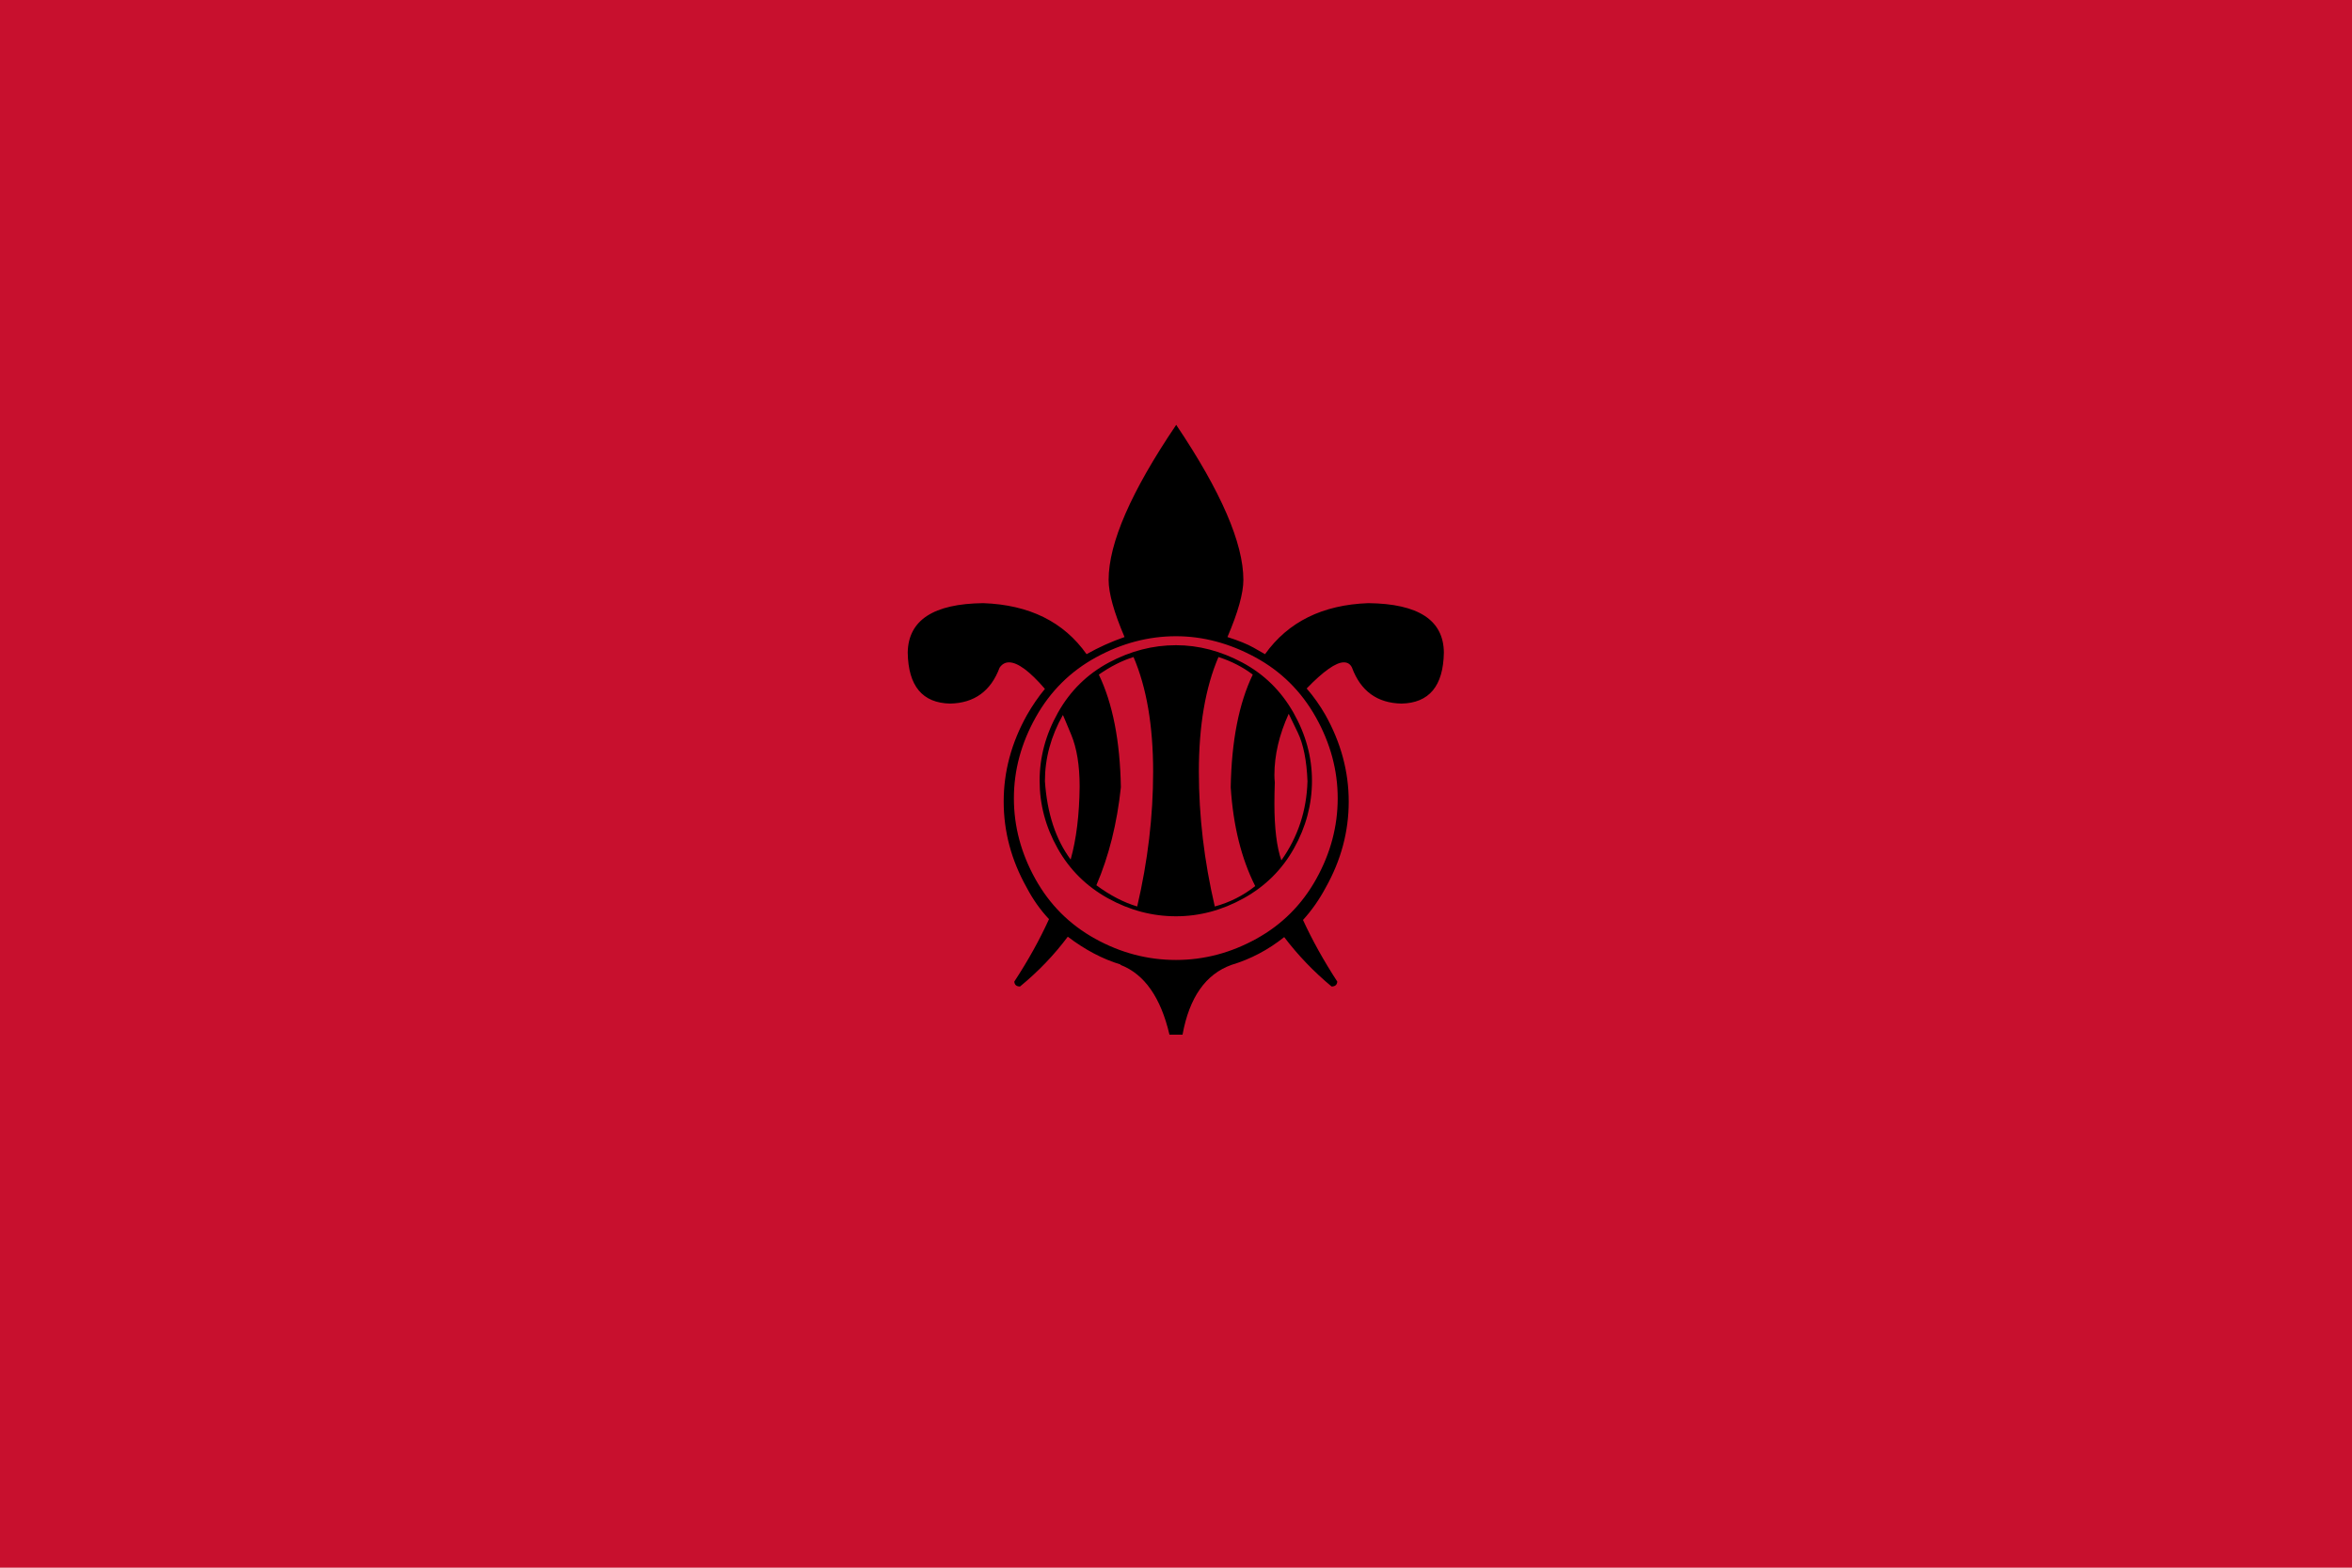
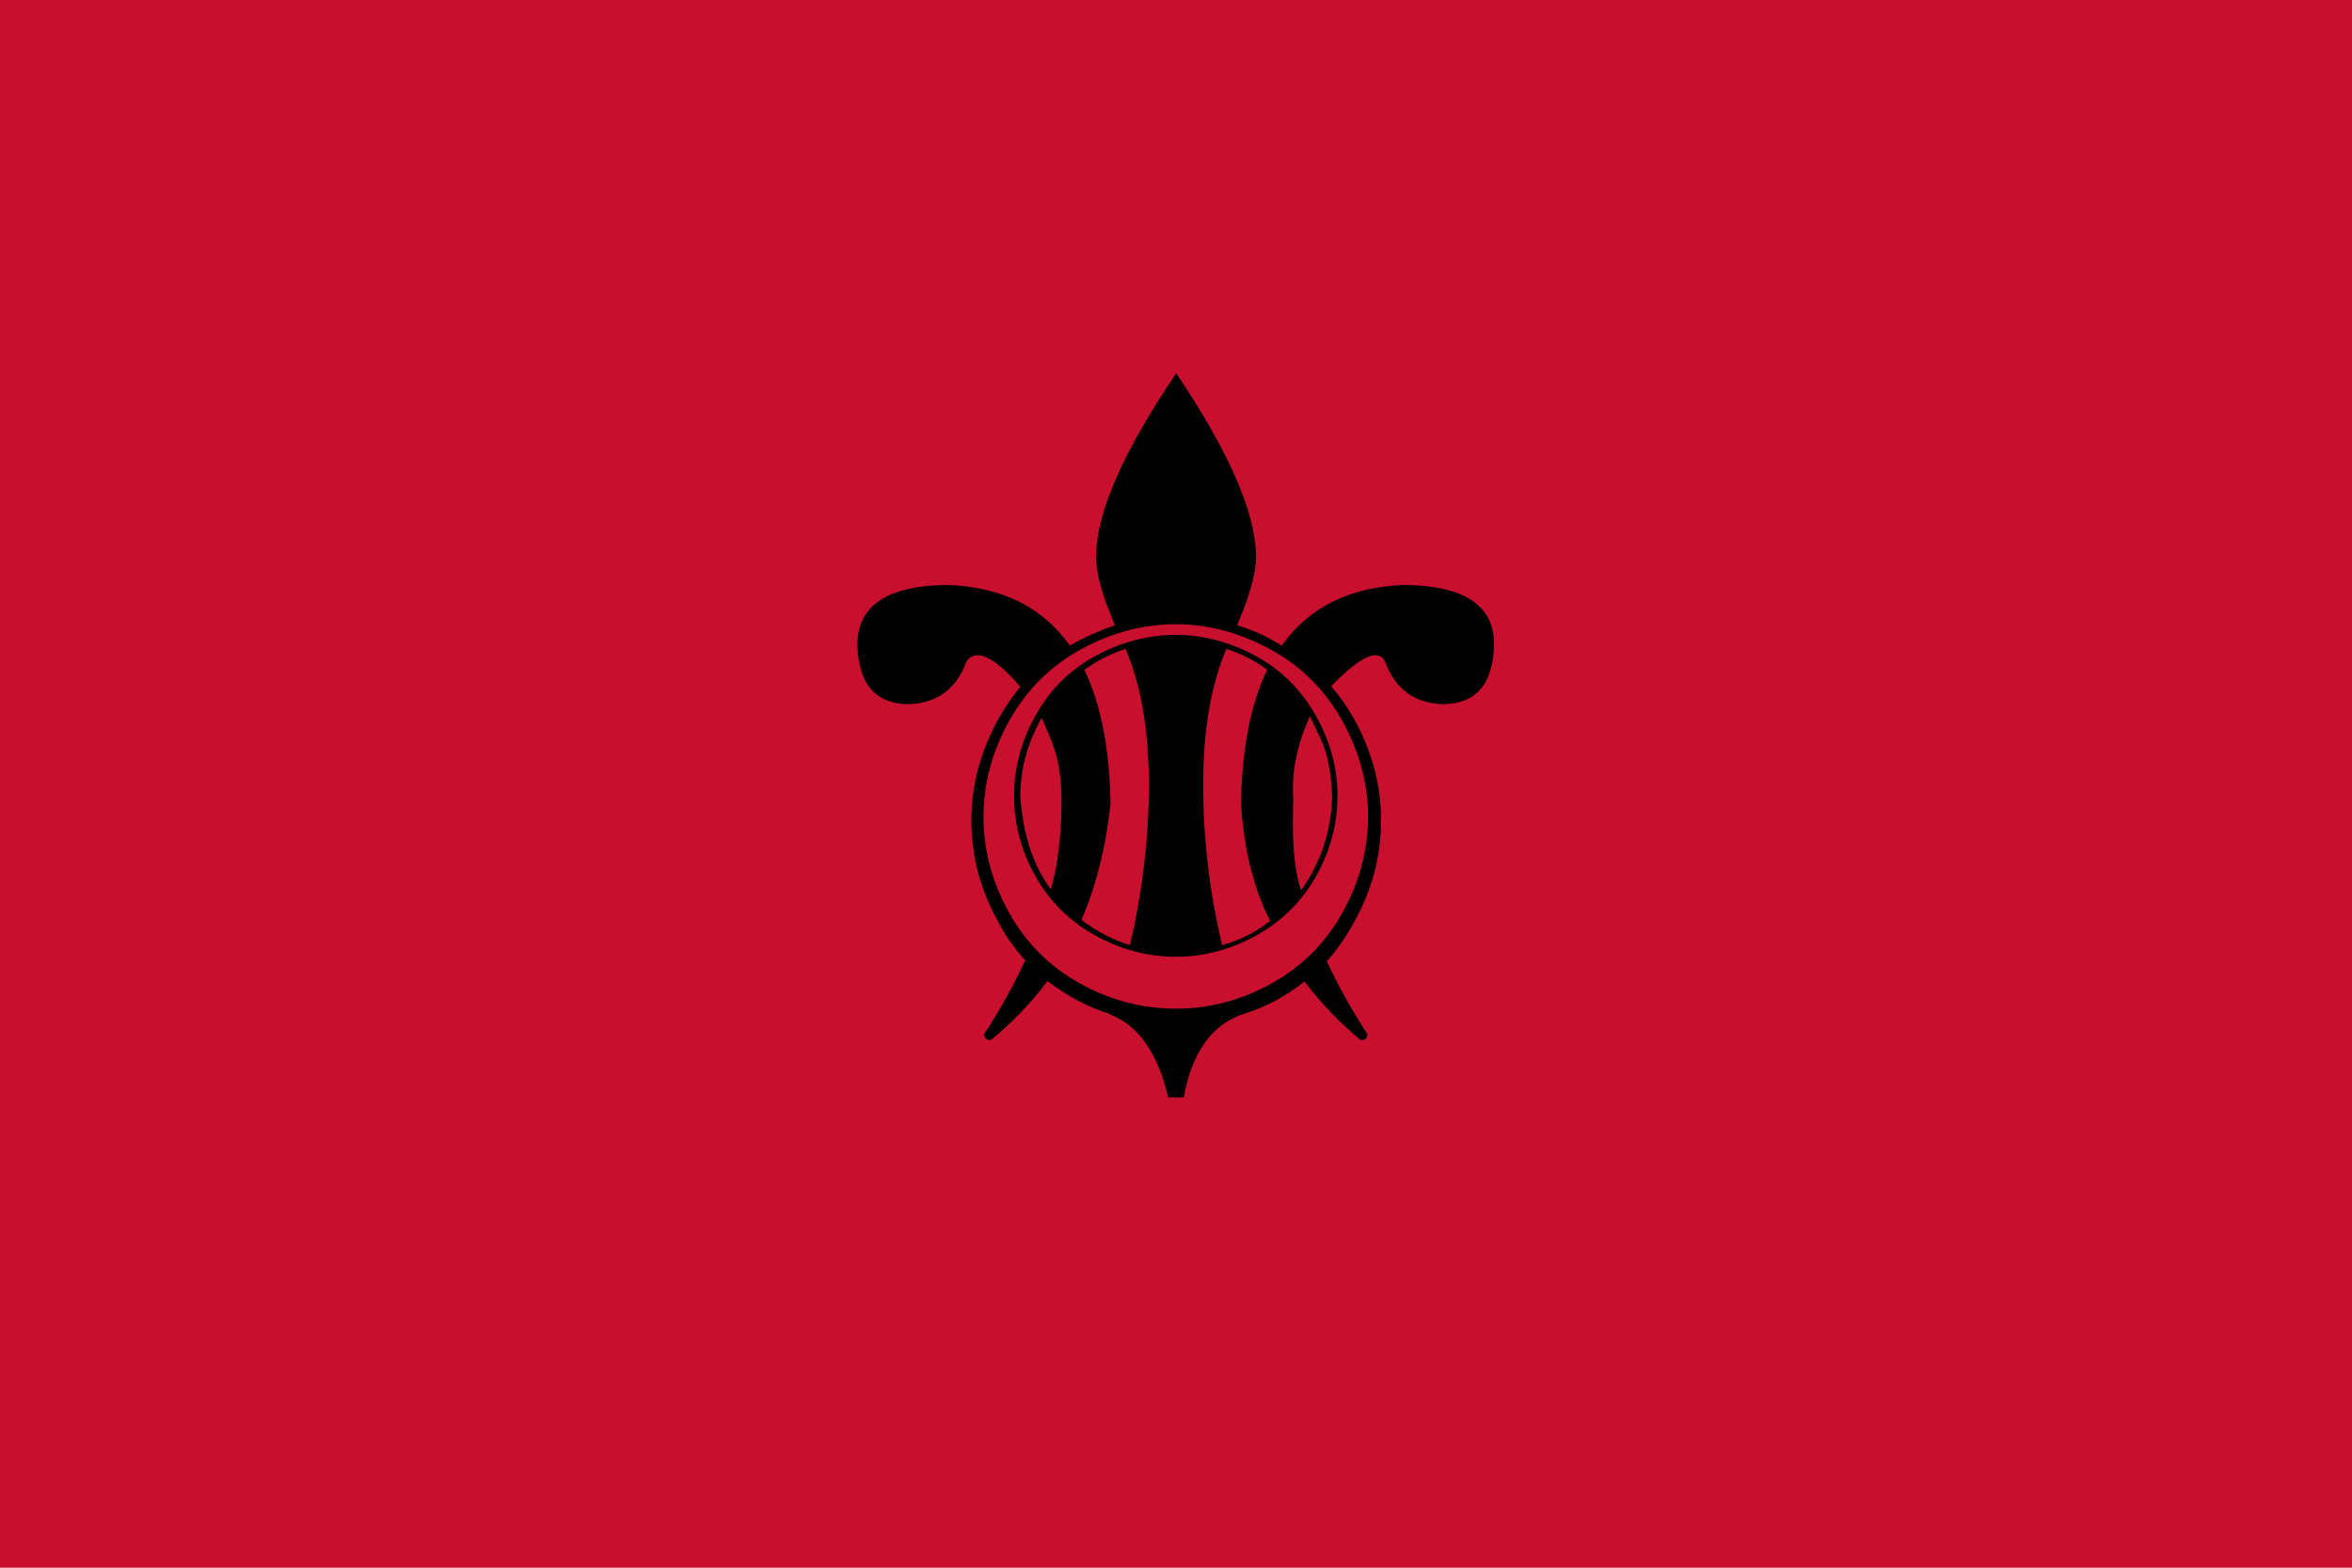
<svg xmlns="http://www.w3.org/2000/svg" width="900" height="600" viewBox="0 0 900 600" role="img" aria-labelledby="title desc">
  <rect width="900" height="600" fill="#c8102e" />
-   <text x="450" y="396" text-anchor="middle" font-size="320" font-family="Segoe UI Emoji, Apple Color Emoji, Noto Color Emoji, serif">⚜️</text>
+   <text x="450" y="420" text-anchor="middle" font-size="380" font-family="Segoe UI Emoji, Apple Color Emoji, Noto Color Emoji, serif">⚜️</text>
</svg>
